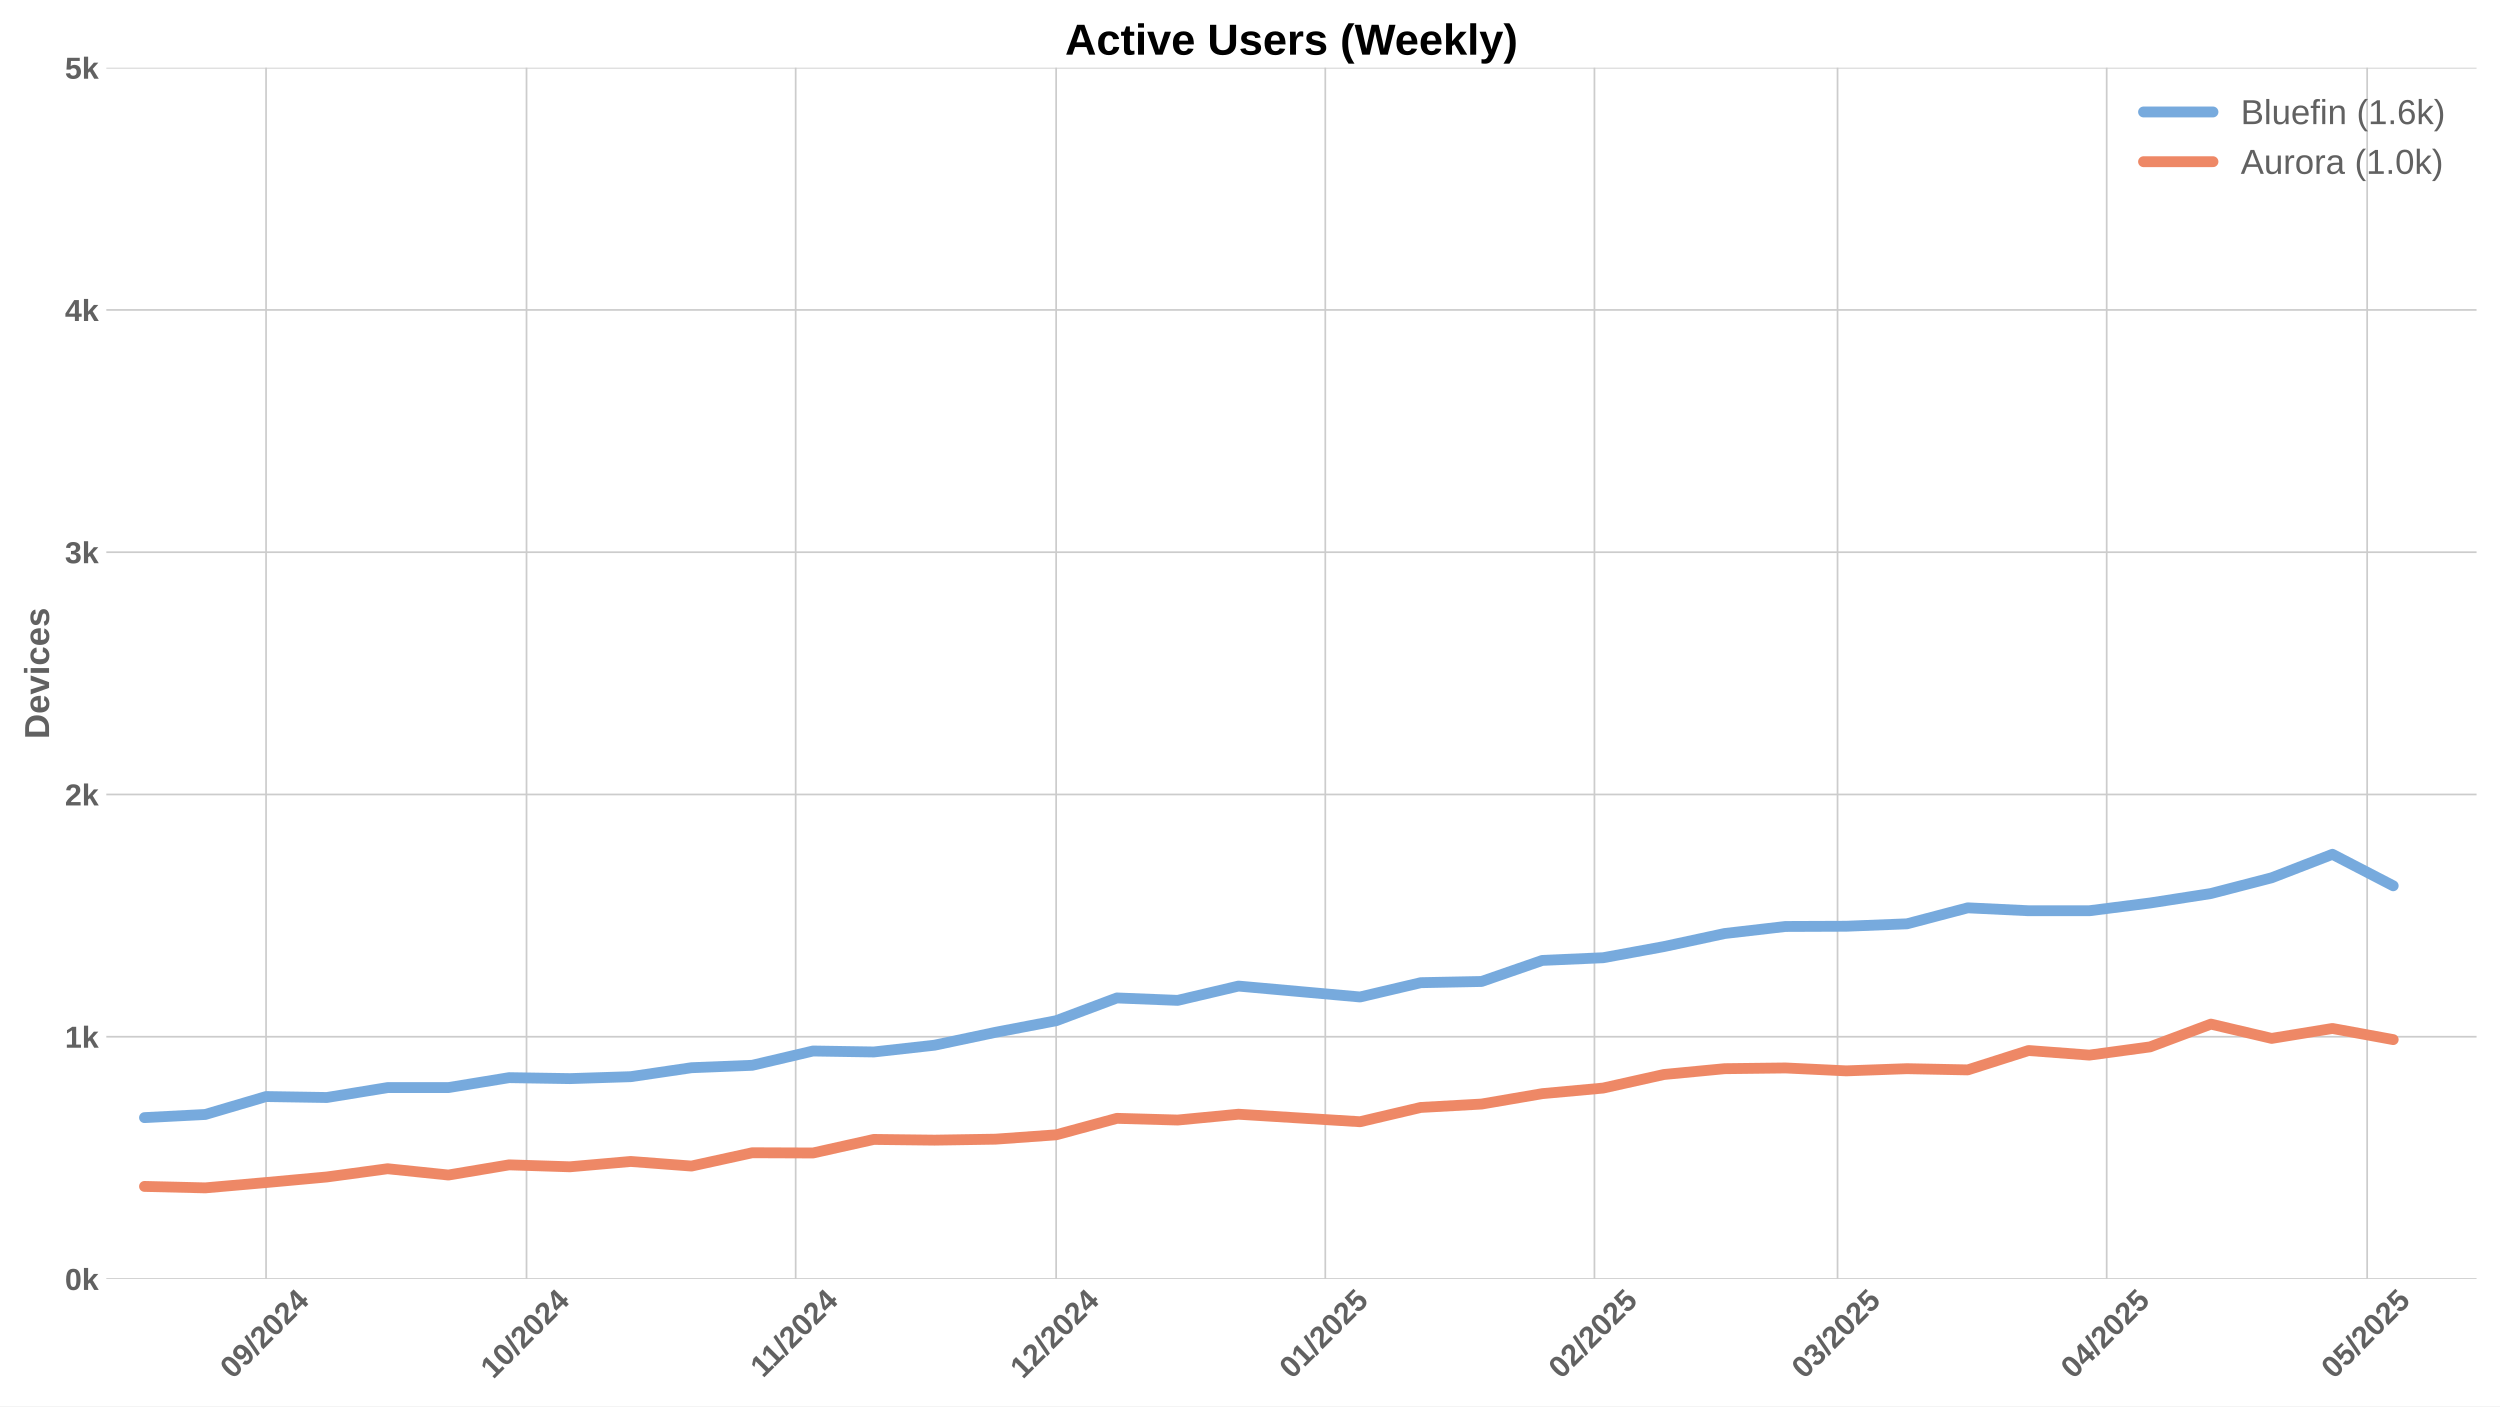
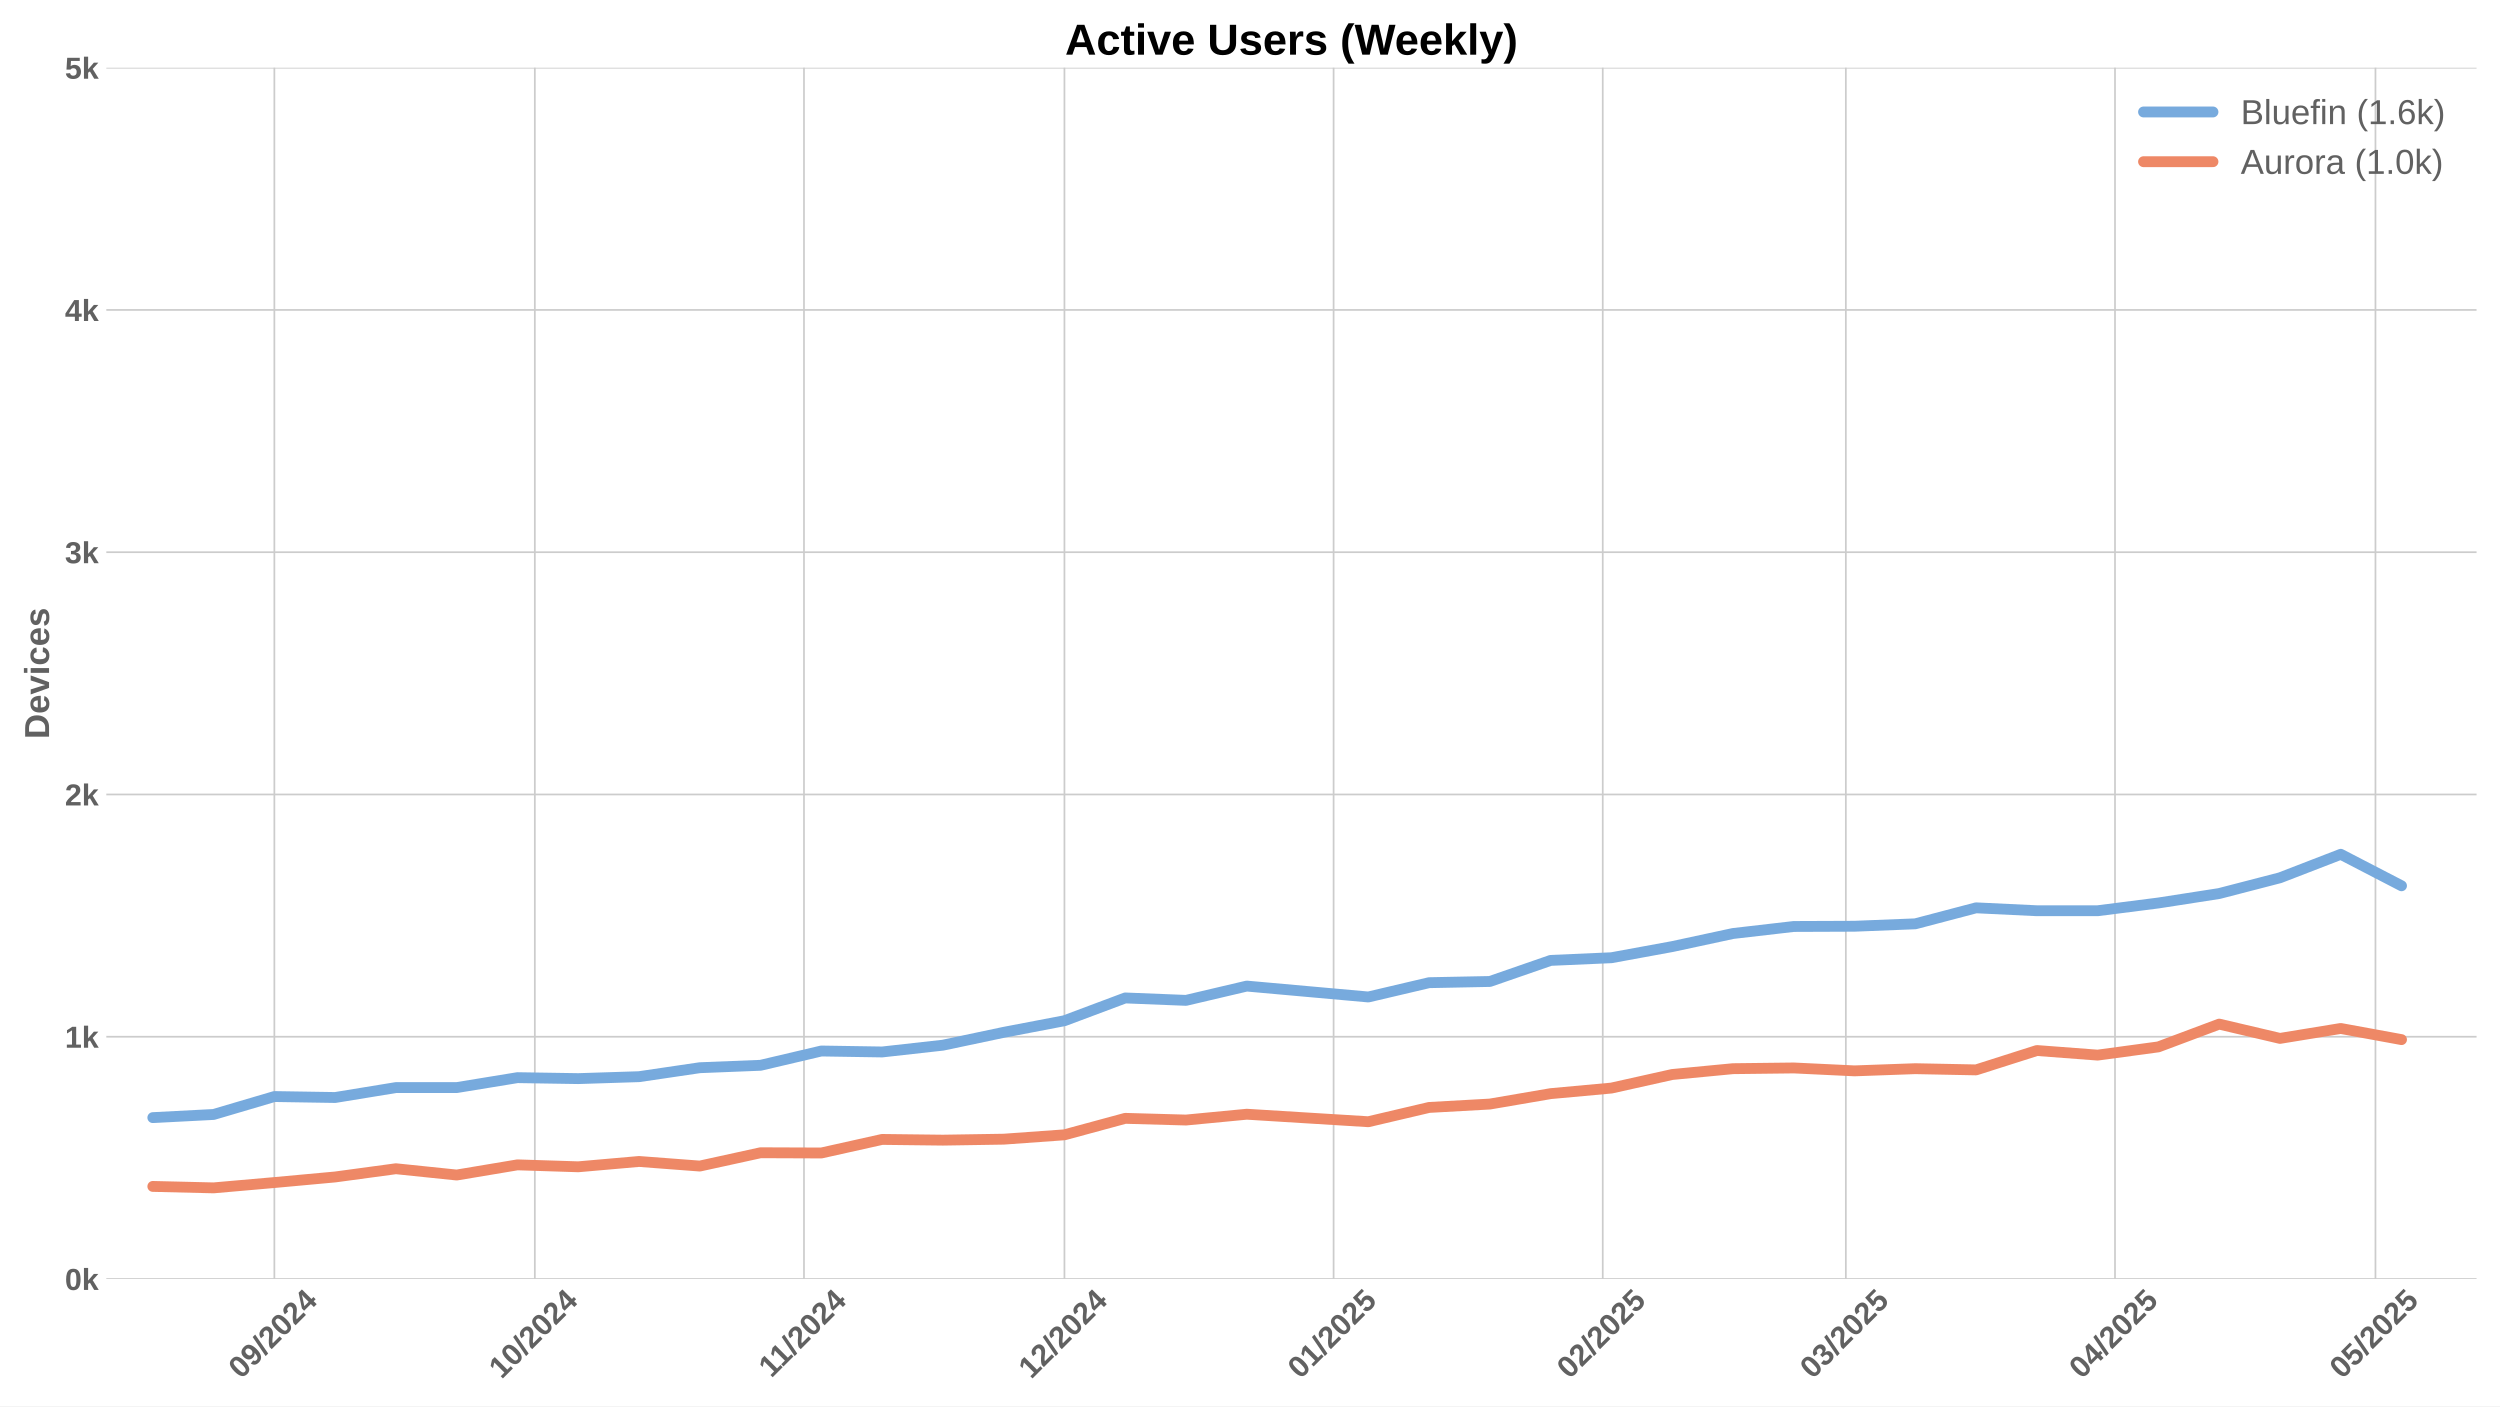
<svg xmlns="http://www.w3.org/2000/svg" xmlns:xlink="http://www.w3.org/1999/xlink" width="1152pt" height="648pt" viewBox="0 0 1152 648" version="1.1">
  <defs>
    <style type="text/css">*{stroke-linejoin: round; stroke-linecap: butt}</style>
  </defs>
  <g id="figure_1">
    <g id="patch_1">
      <path d="M 0 648  L 1152 648  L 1152 0  L 0 0  z " style="fill: #ffffff" />
    </g>
    <g id="axes_1">
      <g id="patch_2">
        <path d="M 48.99 589.343  L 1141.2 589.343  L 1141.2 31.2  L 48.99 31.2  z " style="fill: #ffffff" />
      </g>
      <g id="matplotlib.axis_1">
        <g id="xtick_1">
          <g id="line2d_1">
-             <path d="M 122.599 589.343  L 122.599 31.2  " clip-path="url(#pef2a3cb47c)" style="fill: none; stroke: #cccccc; stroke-width: 0.8; stroke-linecap: round" />
+             <path d="M 126.427 589.343  L 126.427 31.2  " clip-path="url(#p406740d268)" style="fill: none; stroke: #cccccc; stroke-width: 0.8; stroke-linecap: round" />
          </g>
          <g id="line2d_2" />
          <g id="text_1">
-             <g style="fill: #616161" transform="translate(107.2686 635.7977) rotate(-45) scale(0.14 -0.14)">
+             <g style="fill: #616161" transform="translate(111.0971 635.7977) rotate(-45) scale(0.14 -0.14)">
              <defs>
                <path id="LiberationSans-Bold-30" d="M 3297 2203  Q 3297 1088 2914 512  Q 2531 -63 1766 -63  Q 253 -63 253 2203  Q 253 2994 418 3494  Q 584 3994 915 4231  Q 1247 4469 1791 4469  Q 2572 4469 2934 3903  Q 3297 3338 3297 2203  z M 2416 2203  Q 2416 2813 2356 3150  Q 2297 3488 2165 3634  Q 2034 3781 1784 3781  Q 1519 3781 1383 3632  Q 1247 3484 1189 3148  Q 1131 2813 1131 2203  Q 1131 1600 1192 1261  Q 1253 922 1386 775  Q 1519 628 1772 628  Q 2022 628 2158 783  Q 2294 938 2355 1278  Q 2416 1619 2416 2203  z " transform="scale(0.015625)" />
                <path id="LiberationSans-Bold-39" d="M 3322 2272  Q 3322 1100 2894 518  Q 2466 -63 1678 -63  Q 1097 -63 767 185  Q 438 434 300 972  L 1125 1088  Q 1247 628 1688 628  Q 2056 628 2254 981  Q 2453 1334 2459 2028  Q 2341 1794 2070 1661  Q 1800 1528 1488 1528  Q 906 1528 564 1923  Q 222 2319 222 2994  Q 222 3688 623 4078  Q 1025 4469 1759 4469  Q 2550 4469 2936 3920  Q 3322 3372 3322 2272  z M 2394 2888  Q 2394 3297 2214 3539  Q 2034 3781 1738 3781  Q 1447 3781 1280 3570  Q 1113 3359 1113 2988  Q 1113 2622 1278 2401  Q 1444 2181 1741 2181  Q 2022 2181 2208 2373  Q 2394 2566 2394 2888  z " transform="scale(0.015625)" />
                <path id="LiberationSans-Bold-2f" d="M 63 -128  L 972 4638  L 1716 4638  L 822 -128  L 63 -128  z " transform="scale(0.015625)" />
                <path id="LiberationSans-Bold-32" d="M 222 0  L 222 609  Q 394 988 711 1347  Q 1028 1706 1509 2097  Q 1972 2472 2158 2715  Q 2344 2959 2344 3194  Q 2344 3769 1766 3769  Q 1484 3769 1336 3617  Q 1188 3466 1144 3163  L 259 3213  Q 334 3825 717 4147  Q 1100 4469 1759 4469  Q 2472 4469 2853 4144  Q 3234 3819 3234 3231  Q 3234 2922 3112 2672  Q 2991 2422 2800 2211  Q 2609 2000 2376 1815  Q 2144 1631 1925 1456  Q 1706 1281 1526 1103  Q 1347 925 1259 722  L 3303 722  L 3303 0  L 222 0  z " transform="scale(0.015625)" />
                <path id="LiberationSans-Bold-34" d="M 2938 897  L 2938 0  L 2100 0  L 2100 897  L 97 897  L 97 1556  L 1956 4403  L 2938 4403  L 2938 1550  L 3525 1550  L 3525 897  L 2938 897  z M 2100 2991  Q 2100 3159 2111 3356  Q 2122 3553 2128 3609  Q 2047 3434 1834 3103  L 813 1550  L 2100 1550  L 2100 2991  z " transform="scale(0.015625)" />
              </defs>
              <use xlink:href="#LiberationSans-Bold-30" />
              <use xlink:href="#LiberationSans-Bold-39" transform="translate(55.61523 0)" />
              <use xlink:href="#LiberationSans-Bold-2f" transform="translate(111.2305 0)" />
              <use xlink:href="#LiberationSans-Bold-32" transform="translate(139.0137 0)" />
              <use xlink:href="#LiberationSans-Bold-30" transform="translate(194.6289 0)" />
              <use xlink:href="#LiberationSans-Bold-32" transform="translate(250.2441 0)" />
              <use xlink:href="#LiberationSans-Bold-34" transform="translate(305.8594 0)" />
            </g>
          </g>
        </g>
        <g id="xtick_2">
          <g id="line2d_3">
-             <path d="M 242.622 589.343  L 242.622 31.2  " clip-path="url(#pef2a3cb47c)" style="fill: none; stroke: #cccccc; stroke-width: 0.8; stroke-linecap: round" />
+             <path d="M 246.45 589.343  L 246.45 31.2  " clip-path="url(#p406740d268)" style="fill: none; stroke: #cccccc; stroke-width: 0.8; stroke-linecap: round" />
          </g>
          <g id="line2d_4" />
          <g id="text_2">
-             <g style="fill: #616161" transform="translate(227.2917 635.7977) rotate(-45) scale(0.14 -0.14)">
+             <g style="fill: #616161" transform="translate(231.1201 635.7977) rotate(-45) scale(0.14 -0.14)">
              <defs>
                <path id="LiberationSans-Bold-31" d="M 403 0  L 403 653  L 1494 653  L 1494 3656  L 438 2997  L 438 3688  L 1541 4403  L 2372 4403  L 2372 653  L 3381 653  L 3381 0  L 403 0  z " transform="scale(0.015625)" />
              </defs>
              <use xlink:href="#LiberationSans-Bold-31" />
              <use xlink:href="#LiberationSans-Bold-30" transform="translate(55.61523 0)" />
              <use xlink:href="#LiberationSans-Bold-2f" transform="translate(111.2305 0)" />
              <use xlink:href="#LiberationSans-Bold-32" transform="translate(139.0137 0)" />
              <use xlink:href="#LiberationSans-Bold-30" transform="translate(194.6289 0)" />
              <use xlink:href="#LiberationSans-Bold-32" transform="translate(250.2441 0)" />
              <use xlink:href="#LiberationSans-Bold-34" transform="translate(305.8594 0)" />
            </g>
          </g>
        </g>
        <g id="xtick_3">
          <g id="line2d_5">
-             <path d="M 366.646 589.343  L 366.646 31.2  " clip-path="url(#pef2a3cb47c)" style="fill: none; stroke: #cccccc; stroke-width: 0.8; stroke-linecap: round" />
+             <path d="M 370.474 589.343  L 370.474 31.2  " clip-path="url(#p406740d268)" style="fill: none; stroke: #cccccc; stroke-width: 0.8; stroke-linecap: round" />
          </g>
          <g id="line2d_6" />
          <g id="text_3">
-             <g style="fill: #616161" transform="translate(351.5877 635.2532) rotate(-45) scale(0.14 -0.14)">
+             <g style="fill: #616161" transform="translate(355.4162 635.2532) rotate(-45) scale(0.14 -0.14)">
              <use xlink:href="#LiberationSans-Bold-31" />
              <use xlink:href="#LiberationSans-Bold-31" transform="translate(50.11523 0)" />
              <use xlink:href="#LiberationSans-Bold-2f" transform="translate(105.7305 0)" />
              <use xlink:href="#LiberationSans-Bold-32" transform="translate(133.5137 0)" />
              <use xlink:href="#LiberationSans-Bold-30" transform="translate(189.1289 0)" />
              <use xlink:href="#LiberationSans-Bold-32" transform="translate(244.7441 0)" />
              <use xlink:href="#LiberationSans-Bold-34" transform="translate(300.3594 0)" />
            </g>
          </g>
        </g>
        <g id="xtick_4">
          <g id="line2d_7">
-             <path d="M 486.669 589.343  L 486.669 31.2  " clip-path="url(#pef2a3cb47c)" style="fill: none; stroke: #cccccc; stroke-width: 0.8; stroke-linecap: round" />
+             <path d="M 490.497 589.343  L 490.497 31.2  " clip-path="url(#p406740d268)" style="fill: none; stroke: #cccccc; stroke-width: 0.8; stroke-linecap: round" />
          </g>
          <g id="line2d_8" />
          <g id="text_4">
-             <g style="fill: #616161" transform="translate(471.3386 635.7977) rotate(-45) scale(0.14 -0.14)">
+             <g style="fill: #616161" transform="translate(475.1671 635.7977) rotate(-45) scale(0.14 -0.14)">
              <use xlink:href="#LiberationSans-Bold-31" />
              <use xlink:href="#LiberationSans-Bold-32" transform="translate(55.61523 0)" />
              <use xlink:href="#LiberationSans-Bold-2f" transform="translate(111.2305 0)" />
              <use xlink:href="#LiberationSans-Bold-32" transform="translate(139.0137 0)" />
              <use xlink:href="#LiberationSans-Bold-30" transform="translate(194.6289 0)" />
              <use xlink:href="#LiberationSans-Bold-32" transform="translate(250.2441 0)" />
              <use xlink:href="#LiberationSans-Bold-34" transform="translate(305.8594 0)" />
            </g>
          </g>
        </g>
        <g id="xtick_5">
          <g id="line2d_9">
-             <path d="M 610.693 589.343  L 610.693 31.2  " clip-path="url(#pef2a3cb47c)" style="fill: none; stroke: #cccccc; stroke-width: 0.8; stroke-linecap: round" />
+             <path d="M 614.521 589.343  L 614.521 31.2  " clip-path="url(#p406740d268)" style="fill: none; stroke: #cccccc; stroke-width: 0.8; stroke-linecap: round" />
          </g>
          <g id="line2d_10" />
          <g id="text_5">
-             <g style="fill: #616161" transform="translate(595.3624 635.7977) rotate(-45) scale(0.14 -0.14)">
+             <g style="fill: #616161" transform="translate(599.1909 635.7977) rotate(-45) scale(0.14 -0.14)">
              <defs>
                <path id="LiberationSans-Bold-35" d="M 3381 1466  Q 3381 766 2945 351  Q 2509 -63 1750 -63  Q 1088 -63 689 235  Q 291 534 197 1100  L 1075 1172  Q 1144 891 1319 762  Q 1494 634 1759 634  Q 2088 634 2283 843  Q 2478 1053 2478 1447  Q 2478 1794 2293 2001  Q 2109 2209 1778 2209  Q 1413 2209 1181 1925  L 325 1925  L 478 4403  L 3125 4403  L 3125 3750  L 1275 3750  L 1203 2638  Q 1522 2919 2000 2919  Q 2628 2919 3004 2528  Q 3381 2138 3381 1466  z " transform="scale(0.015625)" />
              </defs>
              <use xlink:href="#LiberationSans-Bold-30" />
              <use xlink:href="#LiberationSans-Bold-31" transform="translate(55.61523 0)" />
              <use xlink:href="#LiberationSans-Bold-2f" transform="translate(111.2305 0)" />
              <use xlink:href="#LiberationSans-Bold-32" transform="translate(139.0137 0)" />
              <use xlink:href="#LiberationSans-Bold-30" transform="translate(194.6289 0)" />
              <use xlink:href="#LiberationSans-Bold-32" transform="translate(250.2441 0)" />
              <use xlink:href="#LiberationSans-Bold-35" transform="translate(305.8594 0)" />
            </g>
          </g>
        </g>
        <g id="xtick_6">
          <g id="line2d_11">
-             <path d="M 734.717 589.343  L 734.717 31.2  " clip-path="url(#pef2a3cb47c)" style="fill: none; stroke: #cccccc; stroke-width: 0.8; stroke-linecap: round" />
+             <path d="M 738.545 589.343  L 738.545 31.2  " clip-path="url(#p406740d268)" style="fill: none; stroke: #cccccc; stroke-width: 0.8; stroke-linecap: round" />
          </g>
          <g id="line2d_12" />
          <g id="text_6">
-             <g style="fill: #616161" transform="translate(719.3863 635.7977) rotate(-45) scale(0.14 -0.14)">
+             <g style="fill: #616161" transform="translate(723.2148 635.7977) rotate(-45) scale(0.14 -0.14)">
              <use xlink:href="#LiberationSans-Bold-30" />
              <use xlink:href="#LiberationSans-Bold-32" transform="translate(55.61523 0)" />
              <use xlink:href="#LiberationSans-Bold-2f" transform="translate(111.2305 0)" />
              <use xlink:href="#LiberationSans-Bold-32" transform="translate(139.0137 0)" />
              <use xlink:href="#LiberationSans-Bold-30" transform="translate(194.6289 0)" />
              <use xlink:href="#LiberationSans-Bold-32" transform="translate(250.2441 0)" />
              <use xlink:href="#LiberationSans-Bold-35" transform="translate(305.8594 0)" />
            </g>
          </g>
        </g>
        <g id="xtick_7">
          <g id="line2d_13">
-             <path d="M 846.738 589.343  L 846.738 31.2  " clip-path="url(#pef2a3cb47c)" style="fill: none; stroke: #cccccc; stroke-width: 0.8; stroke-linecap: round" />
+             <path d="M 850.567 589.343  L 850.567 31.2  " clip-path="url(#p406740d268)" style="fill: none; stroke: #cccccc; stroke-width: 0.8; stroke-linecap: round" />
          </g>
          <g id="line2d_14" />
          <g id="text_7">
-             <g style="fill: #616161" transform="translate(831.4078 635.7977) rotate(-45) scale(0.14 -0.14)">
+             <g style="fill: #616161" transform="translate(835.2363 635.7977) rotate(-45) scale(0.14 -0.14)">
              <defs>
                <path id="LiberationSans-Bold-33" d="M 3328 1222  Q 3328 603 2922 265  Q 2516 -72 1766 -72  Q 1056 -72 637 254  Q 219 581 147 1197  L 1041 1275  Q 1125 641 1763 641  Q 2078 641 2253 797  Q 2428 953 2428 1275  Q 2428 1569 2215 1725  Q 2003 1881 1584 1881  L 1278 1881  L 1278 2591  L 1566 2591  Q 1944 2591 2134 2745  Q 2325 2900 2325 3188  Q 2325 3459 2173 3614  Q 2022 3769 1731 3769  Q 1459 3769 1292 3619  Q 1125 3469 1100 3194  L 222 3256  Q 291 3825 694 4147  Q 1097 4469 1747 4469  Q 2438 4469 2827 4158  Q 3216 3847 3216 3297  Q 3216 2884 2973 2618  Q 2731 2353 2275 2266  L 2275 2253  Q 2781 2194 3054 1920  Q 3328 1647 3328 1222  z " transform="scale(0.015625)" />
              </defs>
              <use xlink:href="#LiberationSans-Bold-30" />
              <use xlink:href="#LiberationSans-Bold-33" transform="translate(55.61523 0)" />
              <use xlink:href="#LiberationSans-Bold-2f" transform="translate(111.2305 0)" />
              <use xlink:href="#LiberationSans-Bold-32" transform="translate(139.0137 0)" />
              <use xlink:href="#LiberationSans-Bold-30" transform="translate(194.6289 0)" />
              <use xlink:href="#LiberationSans-Bold-32" transform="translate(250.2441 0)" />
              <use xlink:href="#LiberationSans-Bold-35" transform="translate(305.8594 0)" />
            </g>
          </g>
        </g>
        <g id="xtick_8">
          <g id="line2d_15">
-             <path d="M 970.762 589.343  L 970.762 31.2  " clip-path="url(#pef2a3cb47c)" style="fill: none; stroke: #cccccc; stroke-width: 0.8; stroke-linecap: round" />
+             <path d="M 974.59 589.343  L 974.59 31.2  " clip-path="url(#p406740d268)" style="fill: none; stroke: #cccccc; stroke-width: 0.8; stroke-linecap: round" />
          </g>
          <g id="line2d_16" />
          <g id="text_8">
-             <g style="fill: #616161" transform="translate(955.4317 635.7977) rotate(-45) scale(0.14 -0.14)">
+             <g style="fill: #616161" transform="translate(959.2601 635.7977) rotate(-45) scale(0.14 -0.14)">
              <use xlink:href="#LiberationSans-Bold-30" />
              <use xlink:href="#LiberationSans-Bold-34" transform="translate(55.61523 0)" />
              <use xlink:href="#LiberationSans-Bold-2f" transform="translate(111.2305 0)" />
              <use xlink:href="#LiberationSans-Bold-32" transform="translate(139.0137 0)" />
              <use xlink:href="#LiberationSans-Bold-30" transform="translate(194.6289 0)" />
              <use xlink:href="#LiberationSans-Bold-32" transform="translate(250.2441 0)" />
              <use xlink:href="#LiberationSans-Bold-35" transform="translate(305.8594 0)" />
            </g>
          </g>
        </g>
        <g id="xtick_9">
          <g id="line2d_17">
-             <path d="M 1090.785 589.343  L 1090.785 31.2  " clip-path="url(#pef2a3cb47c)" style="fill: none; stroke: #cccccc; stroke-width: 0.8; stroke-linecap: round" />
+             <path d="M 1094.614 589.343  L 1094.614 31.2  " clip-path="url(#p406740d268)" style="fill: none; stroke: #cccccc; stroke-width: 0.8; stroke-linecap: round" />
          </g>
          <g id="line2d_18" />
          <g id="text_9">
-             <g style="fill: #616161" transform="translate(1075.455 635.7977) rotate(-45) scale(0.14 -0.14)">
+             <g style="fill: #616161" transform="translate(1079.283 635.7977) rotate(-45) scale(0.14 -0.14)">
              <use xlink:href="#LiberationSans-Bold-30" />
              <use xlink:href="#LiberationSans-Bold-35" transform="translate(55.61523 0)" />
              <use xlink:href="#LiberationSans-Bold-2f" transform="translate(111.2305 0)" />
              <use xlink:href="#LiberationSans-Bold-32" transform="translate(139.0137 0)" />
              <use xlink:href="#LiberationSans-Bold-30" transform="translate(194.6289 0)" />
              <use xlink:href="#LiberationSans-Bold-32" transform="translate(250.2441 0)" />
              <use xlink:href="#LiberationSans-Bold-35" transform="translate(305.8594 0)" />
            </g>
          </g>
        </g>
      </g>
      <g id="matplotlib.axis_2">
        <g id="ytick_1">
          <g id="line2d_19">
-             <path d="M 48.99 589.343  L 1141.2 589.343  " clip-path="url(#pef2a3cb47c)" style="fill: none; stroke: #cccccc; stroke-width: 0.8; stroke-linecap: round" />
+             <path d="M 48.99 589.343  L 1141.2 589.343  " clip-path="url(#p406740d268)" style="fill: none; stroke: #cccccc; stroke-width: 0.8; stroke-linecap: round" />
          </g>
          <g id="line2d_20" />
          <g id="text_10">
            <g style="fill: #616161" transform="translate(29.91937 594.416) scale(0.14 -0.14)">
              <defs>
                <path id="LiberationSans-Bold-6b" d="M 2606 0  L 1703 1531  L 1325 1269  L 1325 0  L 447 0  L 447 4638  L 1325 4638  L 1325 1981  L 2531 3381  L 3475 3381  L 2288 2063  L 3566 0  L 2606 0  z " transform="scale(0.015625)" />
              </defs>
              <use xlink:href="#LiberationSans-Bold-30" />
              <use xlink:href="#LiberationSans-Bold-6b" transform="translate(55.61523 0)" />
            </g>
          </g>
        </g>
        <g id="ytick_2">
          <g id="line2d_21">
-             <path d="M 48.99 477.715  L 1141.2 477.715  " clip-path="url(#pef2a3cb47c)" style="fill: none; stroke: #cccccc; stroke-width: 0.8; stroke-linecap: round" />
+             <path d="M 48.99 477.715  L 1141.2 477.715  " clip-path="url(#p406740d268)" style="fill: none; stroke: #cccccc; stroke-width: 0.8; stroke-linecap: round" />
          </g>
          <g id="line2d_22" />
          <g id="text_11">
            <g style="fill: #616161" transform="translate(29.91937 482.7874) scale(0.14 -0.14)">
              <use xlink:href="#LiberationSans-Bold-31" />
              <use xlink:href="#LiberationSans-Bold-6b" transform="translate(55.61523 0)" />
            </g>
          </g>
        </g>
        <g id="ytick_3">
          <g id="line2d_23">
-             <path d="M 48.99 366.086  L 1141.2 366.086  " clip-path="url(#pef2a3cb47c)" style="fill: none; stroke: #cccccc; stroke-width: 0.8; stroke-linecap: round" />
+             <path d="M 48.99 366.086  L 1141.2 366.086  " clip-path="url(#p406740d268)" style="fill: none; stroke: #cccccc; stroke-width: 0.8; stroke-linecap: round" />
          </g>
          <g id="line2d_24" />
          <g id="text_12">
            <g style="fill: #616161" transform="translate(29.91937 371.1587) scale(0.14 -0.14)">
              <use xlink:href="#LiberationSans-Bold-32" />
              <use xlink:href="#LiberationSans-Bold-6b" transform="translate(55.61523 0)" />
            </g>
          </g>
        </g>
        <g id="ytick_4">
          <g id="line2d_25">
-             <path d="M 48.99 254.457  L 1141.2 254.457  " clip-path="url(#pef2a3cb47c)" style="fill: none; stroke: #cccccc; stroke-width: 0.8; stroke-linecap: round" />
+             <path d="M 48.99 254.457  L 1141.2 254.457  " clip-path="url(#p406740d268)" style="fill: none; stroke: #cccccc; stroke-width: 0.8; stroke-linecap: round" />
          </g>
          <g id="line2d_26" />
          <g id="text_13">
            <g style="fill: #616161" transform="translate(29.91937 259.5301) scale(0.14 -0.14)">
              <use xlink:href="#LiberationSans-Bold-33" />
              <use xlink:href="#LiberationSans-Bold-6b" transform="translate(55.61523 0)" />
            </g>
          </g>
        </g>
        <g id="ytick_5">
          <g id="line2d_27">
-             <path d="M 48.99 142.829  L 1141.2 142.829  " clip-path="url(#pef2a3cb47c)" style="fill: none; stroke: #cccccc; stroke-width: 0.8; stroke-linecap: round" />
+             <path d="M 48.99 142.829  L 1141.2 142.829  " clip-path="url(#p406740d268)" style="fill: none; stroke: #cccccc; stroke-width: 0.8; stroke-linecap: round" />
          </g>
          <g id="line2d_28" />
          <g id="text_14">
            <g style="fill: #616161" transform="translate(29.91937 147.9015) scale(0.14 -0.14)">
              <use xlink:href="#LiberationSans-Bold-34" />
              <use xlink:href="#LiberationSans-Bold-6b" transform="translate(55.61523 0)" />
            </g>
          </g>
        </g>
        <g id="ytick_6">
          <g id="line2d_29">
-             <path d="M 48.99 31.2  L 1141.2 31.2  " clip-path="url(#pef2a3cb47c)" style="fill: none; stroke: #cccccc; stroke-width: 0.8; stroke-linecap: round" />
+             <path d="M 48.99 31.2  L 1141.2 31.2  " clip-path="url(#p406740d268)" style="fill: none; stroke: #cccccc; stroke-width: 0.8; stroke-linecap: round" />
          </g>
          <g id="line2d_30" />
          <g id="text_15">
            <g style="fill: #616161" transform="translate(29.91937 36.27281) scale(0.14 -0.14)">
              <use xlink:href="#LiberationSans-Bold-35" />
              <use xlink:href="#LiberationSans-Bold-6b" transform="translate(55.61523 0)" />
            </g>
          </g>
        </g>
        <g id="text_16">
          <g style="fill: #616161" transform="translate(22.59937 340.5153) rotate(-90) scale(0.16 -0.16)">
            <defs>
              <path id="LiberationSans-Bold-44" d="M 4353 2234  Q 4353 1553 4086 1045  Q 3819 538 3330 269  Q 2841 0 2209 0  L 428 0  L 428 4403  L 2022 4403  Q 3134 4403 3743 3842  Q 4353 3281 4353 2234  z M 3425 2234  Q 3425 2944 3056 3317  Q 2688 3691 2003 3691  L 1350 3691  L 1350 713  L 2131 713  Q 2725 713 3075 1122  Q 3425 1531 3425 2234  z " transform="scale(0.015625)" />
              <path id="LiberationSans-Bold-65" d="M 1831 -63  Q 1069 -63 659 389  Q 250 841 250 1706  Q 250 2544 665 2994  Q 1081 3444 1844 3444  Q 2572 3444 2956 2961  Q 3341 2478 3341 1547  L 3341 1522  L 1172 1522  Q 1172 1028 1355 776  Q 1538 525 1875 525  Q 2341 525 2463 928  L 3291 856  Q 2931 -63 1831 -63  z M 1831 2891  Q 1522 2891 1355 2675  Q 1188 2459 1178 2072  L 2491 2072  Q 2466 2481 2294 2686  Q 2122 2891 1831 2891  z " transform="scale(0.015625)" />
              <path id="LiberationSans-Bold-76" d="M 2284 0  L 1234 0  L 25 3381  L 953 3381  L 1544 1491  Q 1591 1334 1766 709  Q 1797 838 1894 1159  Q 1991 1481 2613 3381  L 3531 3381  L 2284 0  z " transform="scale(0.015625)" />
              <path id="LiberationSans-Bold-69" d="M 447 3991  L 447 4638  L 1325 4638  L 1325 3991  L 447 3991  z M 447 0  L 447 3381  L 1325 3381  L 1325 0  L 447 0  z " transform="scale(0.015625)" />
              <path id="LiberationSans-Bold-63" d="M 1856 -63  Q 1088 -63 669 395  Q 250 853 250 1672  Q 250 2509 672 2976  Q 1094 3444 1869 3444  Q 2466 3444 2856 3144  Q 3247 2844 3347 2316  L 2463 2272  Q 2425 2531 2275 2686  Q 2125 2841 1850 2841  Q 1172 2841 1172 1706  Q 1172 538 1863 538  Q 2113 538 2281 695  Q 2450 853 2491 1166  L 3372 1125  Q 3325 778 3123 506  Q 2922 234 2594 85  Q 2266 -63 1856 -63  z " transform="scale(0.015625)" />
              <path id="LiberationSans-Bold-73" d="M 3297 988  Q 3297 497 2895 217  Q 2494 -63 1784 -63  Q 1088 -63 717 157  Q 347 378 225 844  L 997 959  Q 1063 719 1223 619  Q 1384 519 1784 519  Q 2153 519 2322 612  Q 2491 706 2491 906  Q 2491 1069 2355 1164  Q 2219 1259 1894 1325  Q 1150 1472 890 1598  Q 631 1725 495 1926  Q 359 2128 359 2422  Q 359 2906 732 3176  Q 1106 3447 1791 3447  Q 2394 3447 2761 3212  Q 3128 2978 3219 2534  L 2441 2453  Q 2403 2659 2256 2761  Q 2109 2863 1791 2863  Q 1478 2863 1322 2783  Q 1166 2703 1166 2516  Q 1166 2369 1286 2283  Q 1406 2197 1691 2141  Q 2088 2059 2395 1973  Q 2703 1888 2889 1769  Q 3075 1650 3186 1464  Q 3297 1278 3297 988  z " transform="scale(0.015625)" />
            </defs>
            <use xlink:href="#LiberationSans-Bold-44" />
            <use xlink:href="#LiberationSans-Bold-65" transform="translate(72.2168 0)" />
            <use xlink:href="#LiberationSans-Bold-76" transform="translate(127.832 0)" />
            <use xlink:href="#LiberationSans-Bold-69" transform="translate(183.4473 0)" />
            <use xlink:href="#LiberationSans-Bold-63" transform="translate(211.2305 0)" />
            <use xlink:href="#LiberationSans-Bold-65" transform="translate(266.8457 0)" />
            <use xlink:href="#LiberationSans-Bold-73" transform="translate(322.4609 0)" />
          </g>
        </g>
      </g>
      <g id="line2d_31">
-         <path d="M 66.588 514.999  L 94.593 513.547  L 122.599 505.287  L 150.604 505.733  L 178.61 501.157  L 206.615 501.157  L 234.62 496.58  L 262.626 497.026  L 290.631 496.133  L 318.637 492.003  L 346.642 490.887  L 374.647 484.301  L 402.653 484.747  L 430.658 481.622  L 458.663 475.705  L 486.669 470.347  L 514.674 459.854  L 542.68 460.97  L 570.685 454.384  L 626.696 459.407  L 654.701 452.821  L 682.707 452.263  L 710.712 442.552  L 738.717 441.324  L 766.723 436.189  L 794.728 430.161  L 822.733 426.924  L 850.739 426.812  L 878.744 425.696  L 906.75 418.328  L 934.755 419.668  L 962.76 419.668  L 990.766 416.096  L 1018.771 411.742  L 1046.777 404.486  L 1074.782 393.658  L 1102.787 408.17  " clip-path="url(#pef2a3cb47c)" style="fill: none; stroke: #77aadd; stroke-width: 5; stroke-linecap: round" />
+         <path d="M 70.417 514.999  L 98.422 513.547  L 126.427 505.287  L 154.433 505.733  L 182.438 501.157  L 210.444 501.157  L 238.449 496.58  L 266.454 497.026  L 294.46 496.133  L 322.465 492.003  L 350.47 490.887  L 378.476 484.301  L 406.481 484.747  L 434.487 481.622  L 462.492 475.705  L 490.497 470.347  L 518.503 459.854  L 546.508 460.97  L 574.514 454.384  L 630.524 459.407  L 658.53 452.821  L 686.535 452.263  L 714.54 442.552  L 742.546 441.324  L 770.551 436.189  L 798.557 430.161  L 826.562 426.924  L 854.567 426.812  L 882.573 425.696  L 910.578 418.328  L 938.584 419.668  L 966.589 419.668  L 994.594 416.096  L 1022.6 411.742  L 1050.605 404.486  L 1078.61 393.658  L 1106.616 408.17  " clip-path="url(#p406740d268)" style="fill: none; stroke: #77aadd; stroke-width: 5; stroke-linecap: round" />
      </g>
      <g id="line2d_32">
-         <path d="M 66.588 546.701  L 94.593 547.371  L 122.599 544.915  L 150.604 542.348  L 178.61 538.552  L 206.615 541.455  L 234.62 536.766  L 262.626 537.659  L 290.631 535.203  L 318.637 537.324  L 346.642 531.185  L 374.647 531.296  L 402.653 525.045  L 430.658 525.38  L 458.663 524.933  L 486.669 522.924  L 514.674 515.333  L 542.68 516.115  L 570.685 513.436  L 626.696 516.896  L 654.701 510.31  L 682.707 508.747  L 710.712 503.947  L 738.717 501.38  L 766.723 495.129  L 794.728 492.45  L 822.733 492.115  L 850.739 493.454  L 878.744 492.45  L 906.75 493.008  L 934.755 484.077  L 962.76 486.198  L 990.766 482.403  L 1018.771 471.91  L 1046.777 478.496  L 1074.782 473.919  L 1102.787 479.054  " clip-path="url(#pef2a3cb47c)" style="fill: none; stroke: #ee8866; stroke-width: 5; stroke-linecap: round" />
+         <path d="M 70.417 546.701  L 98.422 547.371  L 126.427 544.915  L 154.433 542.348  L 182.438 538.552  L 210.444 541.455  L 238.449 536.766  L 266.454 537.659  L 294.46 535.203  L 322.465 537.324  L 350.47 531.185  L 378.476 531.296  L 406.481 525.045  L 434.487 525.38  L 462.492 524.933  L 490.497 522.924  L 518.503 515.333  L 546.508 516.115  L 574.514 513.436  L 630.524 516.896  L 658.53 510.31  L 686.535 508.747  L 714.54 503.947  L 742.546 501.38  L 770.551 495.129  L 798.557 492.45  L 826.562 492.115  L 854.567 493.454  L 882.573 492.45  L 910.578 493.008  L 938.584 484.077  L 966.589 486.198  L 994.594 482.403  L 1022.6 471.91  L 1050.605 478.496  L 1078.61 473.919  L 1106.616 479.054  " clip-path="url(#p406740d268)" style="fill: none; stroke: #ee8866; stroke-width: 5; stroke-linecap: round" />
      </g>
      <g id="patch_3">
        <path d="M 48.99 589.343  L 48.99 31.2  " style="fill: none" />
      </g>
      <g id="patch_4">
        <path d="M 1141.2 589.343  L 1141.2 31.2  " style="fill: none" />
      </g>
      <g id="patch_5">
        <path d="M 48.99 589.343  L 1141.2 589.343  " style="fill: none" />
      </g>
      <g id="patch_6">
        <path d="M 48.99 31.2  L 1141.2 31.2  " style="fill: none" />
      </g>
      <g id="text_17">
        <g transform="translate(490.7841 25.2) scale(0.2 -0.2)">
          <defs>
            <path id="LiberationSans-Bold-41" d="M 3541 0  L 3150 1125  L 1472 1125  L 1081 0  L 159 0  L 1766 4403  L 2853 4403  L 4453 0  L 3541 0  z M 2309 3725  L 2291 3656  Q 2259 3544 2215 3400  Q 2172 3256 1678 1819  L 2944 1819  L 2509 3084  L 2375 3509  L 2309 3725  z " transform="scale(0.015625)" />
            <path id="LiberationSans-Bold-74" d="M 1313 -56  Q 925 -56 715 155  Q 506 366 506 794  L 506 2788  L 78 2788  L 78 3381  L 550 3381  L 825 4175  L 1375 4175  L 1375 3381  L 2016 3381  L 2016 2788  L 1375 2788  L 1375 1031  Q 1375 784 1469 667  Q 1563 550 1759 550  Q 1863 550 2053 594  L 2053 50  Q 1728 -56 1313 -56  z " transform="scale(0.015625)" />
            <path id="LiberationSans-Bold-20" transform="scale(0.015625)" />
            <path id="LiberationSans-Bold-55" d="M 2259 -63  Q 1350 -63 867 381  Q 384 825 384 1650  L 384 4403  L 1306 4403  L 1306 1722  Q 1306 1200 1554 929  Q 1803 659 2284 659  Q 2778 659 3043 942  Q 3309 1225 3309 1753  L 3309 4403  L 4231 4403  L 4231 1697  Q 4231 859 3714 398  Q 3197 -63 2259 -63  z " transform="scale(0.015625)" />
            <path id="LiberationSans-Bold-72" d="M 447 0  L 447 2588  Q 447 2866 439 3052  Q 431 3238 422 3381  L 1259 3381  Q 1269 3325 1284 3039  Q 1300 2753 1300 2659  L 1313 2659  Q 1441 3016 1541 3161  Q 1641 3306 1778 3376  Q 1916 3447 2122 3447  Q 2291 3447 2394 3400  L 2394 2666  Q 2181 2713 2019 2713  Q 1691 2713 1508 2447  Q 1325 2181 1325 1659  L 1325 0  L 447 0  z " transform="scale(0.015625)" />
            <path id="LiberationSans-Bold-28" d="M 1247 -1328  Q 756 -622 537 81  Q 319 784 319 1659  Q 319 2531 537 3232  Q 756 3934 1247 4638  L 2125 4638  Q 1631 3925 1407 3219  Q 1184 2513 1184 1656  Q 1184 803 1406 101  Q 1628 -600 2125 -1328  L 1247 -1328  z " transform="scale(0.015625)" />
            <path id="LiberationSans-Bold-57" d="M 4897 0  L 3803 0  L 3206 2547  Q 3097 2997 3022 3488  Q 2947 3078 2900 2864  Q 2853 2650 2234 0  L 1141 0  L 6 4403  L 941 4403  L 1578 1559  L 1722 872  Q 1809 1306 1892 1701  Q 1975 2097 2516 4403  L 3547 4403  L 4103 2059  Q 4169 1797 4325 872  L 4403 1234  L 4569 1953  L 5100 4403  L 6034 4403  L 4897 0  z " transform="scale(0.015625)" />
            <path id="LiberationSans-Bold-6c" d="M 447 0  L 447 4638  L 1325 4638  L 1325 0  L 447 0  z " transform="scale(0.015625)" />
            <path id="LiberationSans-Bold-79" d="M 884 -1328  Q 569 -1328 331 -1288  L 331 -663  Q 497 -688 634 -688  Q 822 -688 945 -628  Q 1069 -569 1167 -431  Q 1266 -294 1388 34  L 50 3381  L 978 3381  L 1509 1797  Q 1634 1456 1825 753  L 1903 1050  L 2106 1784  L 2606 3381  L 3525 3381  L 2188 -178  Q 1919 -828 1630 -1078  Q 1341 -1328 884 -1328  z " transform="scale(0.015625)" />
            <path id="LiberationSans-Bold-29" d="M 6 -1328  Q 506 -597 726 101  Q 947 800 947 1656  Q 947 2516 722 3223  Q 497 3931 6 4638  L 884 4638  Q 1378 3928 1595 3225  Q 1813 2522 1813 1659  Q 1813 791 1595 87  Q 1378 -616 884 -1328  L 6 -1328  z " transform="scale(0.015625)" />
          </defs>
          <use xlink:href="#LiberationSans-Bold-41" />
          <use xlink:href="#LiberationSans-Bold-63" transform="translate(72.2168 0)" />
          <use xlink:href="#LiberationSans-Bold-74" transform="translate(127.832 0)" />
          <use xlink:href="#LiberationSans-Bold-69" transform="translate(161.1328 0)" />
          <use xlink:href="#LiberationSans-Bold-76" transform="translate(188.916 0)" />
          <use xlink:href="#LiberationSans-Bold-65" transform="translate(244.5312 0)" />
          <use xlink:href="#LiberationSans-Bold-20" transform="translate(300.1465 0)" />
          <use xlink:href="#LiberationSans-Bold-55" transform="translate(327.9297 0)" />
          <use xlink:href="#LiberationSans-Bold-73" transform="translate(400.1465 0)" />
          <use xlink:href="#LiberationSans-Bold-65" transform="translate(455.7617 0)" />
          <use xlink:href="#LiberationSans-Bold-72" transform="translate(511.377 0)" />
          <use xlink:href="#LiberationSans-Bold-73" transform="translate(550.293 0)" />
          <use xlink:href="#LiberationSans-Bold-20" transform="translate(605.9082 0)" />
          <use xlink:href="#LiberationSans-Bold-28" transform="translate(633.6914 0)" />
          <use xlink:href="#LiberationSans-Bold-57" transform="translate(666.9922 0)" />
          <use xlink:href="#LiberationSans-Bold-65" transform="translate(759.627 0)" />
          <use xlink:href="#LiberationSans-Bold-65" transform="translate(815.2422 0)" />
          <use xlink:href="#LiberationSans-Bold-6b" transform="translate(870.8574 0)" />
          <use xlink:href="#LiberationSans-Bold-6c" transform="translate(926.4727 0)" />
          <use xlink:href="#LiberationSans-Bold-79" transform="translate(954.2559 0)" />
          <use xlink:href="#LiberationSans-Bold-29" transform="translate(1009.871 0)" />
        </g>
      </g>
      <g id="legend_1">
        <g id="line2d_33">
          <path d="M 987.74 51.595  L 1003.74 51.595  L 1019.74 51.595  " style="fill: none; stroke: #77aadd; stroke-width: 5; stroke-linecap: round" />
        </g>
        <g id="text_18">
          <g style="fill: #616161" transform="translate(1032.54 57.195) scale(0.16 -0.16)">
            <defs>
              <path id="LiberationSans-42" d="M 3931 1241  Q 3931 653 3503 326  Q 3075 0 2313 0  L 525 0  L 525 4403  L 2125 4403  Q 3675 4403 3675 3334  Q 3675 2944 3456 2678  Q 3238 2413 2838 2322  Q 3363 2259 3647 1970  Q 3931 1681 3931 1241  z M 3075 3263  Q 3075 3619 2831 3772  Q 2588 3925 2125 3925  L 1122 3925  L 1122 2531  L 2125 2531  Q 2603 2531 2839 2711  Q 3075 2891 3075 3263  z M 3328 1288  Q 3328 2066 2234 2066  L 1122 2066  L 1122 478  L 2281 478  Q 2828 478 3078 681  Q 3328 884 3328 1288  z " transform="scale(0.015625)" />
              <path id="LiberationSans-6c" d="M 431 0  L 431 4638  L 994 4638  L 994 0  L 431 0  z " transform="scale(0.015625)" />
              <path id="LiberationSans-75" d="M 981 3381  L 981 1238  Q 981 903 1047 718  Q 1113 534 1256 453  Q 1400 372 1678 372  Q 2084 372 2318 650  Q 2553 928 2553 1422  L 2553 3381  L 3116 3381  L 3116 722  Q 3116 131 3134 0  L 2603 0  Q 2600 16 2597 84  Q 2594 153 2589 242  Q 2584 331 2578 578  L 2569 578  Q 2375 228 2120 82  Q 1866 -63 1488 -63  Q 931 -63 673 214  Q 416 491 416 1128  L 416 3381  L 981 3381  z " transform="scale(0.015625)" />
              <path id="LiberationSans-65" d="M 863 1572  Q 863 991 1103 675  Q 1344 359 1806 359  Q 2172 359 2392 506  Q 2613 653 2691 878  L 3184 738  Q 2881 -63 1806 -63  Q 1056 -63 664 384  Q 272 831 272 1713  Q 272 2550 664 2997  Q 1056 3444 1784 3444  Q 3275 3444 3275 1647  L 3275 1572  L 863 1572  z M 2694 2003  Q 2647 2538 2422 2783  Q 2197 3028 1775 3028  Q 1366 3028 1127 2754  Q 888 2481 869 2003  L 2694 2003  z " transform="scale(0.015625)" />
              <path id="LiberationSans-66" d="M 1128 2972  L 1128 0  L 566 0  L 566 2972  L 91 2972  L 91 3381  L 566 3381  L 566 3763  Q 566 4225 769 4428  Q 972 4631 1391 4631  Q 1625 4631 1788 4594  L 1788 4166  Q 1647 4191 1538 4191  Q 1322 4191 1225 4081  Q 1128 3972 1128 3684  L 1128 3381  L 1788 3381  L 1788 2972  L 1128 2972  z " transform="scale(0.015625)" />
              <path id="LiberationSans-69" d="M 428 4100  L 428 4638  L 991 4638  L 991 4100  L 428 4100  z M 428 0  L 428 3381  L 991 3381  L 991 0  L 428 0  z " transform="scale(0.015625)" />
              <path id="LiberationSans-6e" d="M 2578 0  L 2578 2144  Q 2578 2478 2512 2662  Q 2447 2847 2303 2928  Q 2159 3009 1881 3009  Q 1475 3009 1240 2731  Q 1006 2453 1006 1959  L 1006 0  L 444 0  L 444 2659  Q 444 3250 425 3381  L 956 3381  Q 959 3366 962 3297  Q 966 3228 970 3139  Q 975 3050 981 2803  L 991 2803  Q 1184 3153 1439 3298  Q 1694 3444 2072 3444  Q 2628 3444 2886 3167  Q 3144 2891 3144 2253  L 3144 0  L 2578 0  z " transform="scale(0.015625)" />
              <path id="LiberationSans-20" transform="scale(0.015625)" />
              <path id="LiberationSans-28" d="M 397 1663  Q 397 2566 680 3284  Q 963 4003 1550 4638  L 2094 4638  Q 1509 3988 1236 3256  Q 963 2525 963 1656  Q 963 791 1233 62  Q 1503 -666 2094 -1325  L 1550 -1325  Q 959 -688 678 32  Q 397 753 397 1650  L 397 1663  z " transform="scale(0.015625)" />
              <path id="LiberationSans-31" d="M 488 0  L 488 478  L 1609 478  L 1609 3866  L 616 3156  L 616 3688  L 1656 4403  L 2175 4403  L 2175 478  L 3247 478  L 3247 0  L 488 0  z " transform="scale(0.015625)" />
              <path id="LiberationSans-2e" d="M 584 0  L 584 684  L 1194 684  L 1194 0  L 584 0  z " transform="scale(0.015625)" />
              <path id="LiberationSans-36" d="M 3278 1441  Q 3278 744 2900 340  Q 2522 -63 1856 -63  Q 1113 -63 719 490  Q 325 1044 325 2100  Q 325 3244 734 3856  Q 1144 4469 1900 4469  Q 2897 4469 3156 3572  L 2619 3475  Q 2453 4013 1894 4013  Q 1413 4013 1148 3564  Q 884 3116 884 2266  Q 1038 2550 1316 2698  Q 1594 2847 1953 2847  Q 2563 2847 2920 2465  Q 3278 2084 3278 1441  z M 2706 1416  Q 2706 1894 2472 2153  Q 2238 2413 1819 2413  Q 1425 2413 1183 2183  Q 941 1953 941 1550  Q 941 1041 1192 716  Q 1444 391 1838 391  Q 2244 391 2475 664  Q 2706 938 2706 1416  z " transform="scale(0.015625)" />
              <path id="LiberationSans-6b" d="M 2550 0  L 1406 1544  L 994 1203  L 994 0  L 431 0  L 431 4638  L 994 4638  L 994 1741  L 2478 3381  L 3138 3381  L 1766 1928  L 3209 0  L 2550 0  z " transform="scale(0.015625)" />
              <path id="LiberationSans-29" d="M 1734 1650  Q 1734 747 1451 28  Q 1169 -691 581 -1325  L 38 -1325  Q 625 -669 897 57  Q 1169 784 1169 1656  Q 1169 2528 895 3256  Q 622 3984 38 4638  L 581 4638  Q 1172 4000 1453 3279  Q 1734 2559 1734 1663  L 1734 1650  z " transform="scale(0.015625)" />
            </defs>
            <use xlink:href="#LiberationSans-42" />
            <use xlink:href="#LiberationSans-6c" transform="translate(66.69922 0)" />
            <use xlink:href="#LiberationSans-75" transform="translate(88.91602 0)" />
            <use xlink:href="#LiberationSans-65" transform="translate(144.5312 0)" />
            <use xlink:href="#LiberationSans-66" transform="translate(200.1465 0)" />
            <use xlink:href="#LiberationSans-69" transform="translate(227.9297 0)" />
            <use xlink:href="#LiberationSans-6e" transform="translate(250.1465 0)" />
            <use xlink:href="#LiberationSans-20" transform="translate(305.7617 0)" />
            <use xlink:href="#LiberationSans-28" transform="translate(333.5449 0)" />
            <use xlink:href="#LiberationSans-31" transform="translate(366.8457 0)" />
            <use xlink:href="#LiberationSans-2e" transform="translate(422.4609 0)" />
            <use xlink:href="#LiberationSans-36" transform="translate(450.2441 0)" />
            <use xlink:href="#LiberationSans-6b" transform="translate(505.8594 0)" />
            <use xlink:href="#LiberationSans-29" transform="translate(555.8594 0)" />
          </g>
        </g>
        <g id="line2d_34">
          <path d="M 987.74 74.51  L 1003.74 74.51  L 1019.74 74.51  " style="fill: none; stroke: #ee8866; stroke-width: 5; stroke-linecap: round" />
        </g>
        <g id="text_19">
          <g style="fill: #616161" transform="translate(1032.54 80.11) scale(0.16 -0.16)">
            <defs>
              <path id="LiberationSans-41" d="M 3647 0  L 3144 1288  L 1138 1288  L 631 0  L 13 0  L 1809 4403  L 2488 4403  L 4256 0  L 3647 0  z M 2141 3953  L 2113 3866  Q 2034 3606 1881 3200  L 1319 1753  L 2966 1753  L 2400 3206  Q 2313 3422 2225 3694  L 2141 3953  z " transform="scale(0.015625)" />
              <path id="LiberationSans-72" d="M 444 0  L 444 2594  Q 444 2950 425 3381  L 956 3381  Q 981 2806 981 2691  L 994 2691  Q 1128 3125 1303 3284  Q 1478 3444 1797 3444  Q 1909 3444 2025 3413  L 2025 2897  Q 1913 2928 1725 2928  Q 1375 2928 1190 2626  Q 1006 2325 1006 1763  L 1006 0  L 444 0  z " transform="scale(0.015625)" />
              <path id="LiberationSans-6f" d="M 3291 1694  Q 3291 806 2900 371  Q 2509 -63 1766 -63  Q 1025 -63 647 389  Q 269 841 269 1694  Q 269 3444 1784 3444  Q 2559 3444 2925 3017  Q 3291 2591 3291 1694  z M 2700 1694  Q 2700 2394 2492 2711  Q 2284 3028 1794 3028  Q 1300 3028 1079 2704  Q 859 2381 859 1694  Q 859 1025 1076 689  Q 1294 353 1759 353  Q 2266 353 2483 678  Q 2700 1003 2700 1694  z " transform="scale(0.015625)" />
              <path id="LiberationSans-61" d="M 1294 -63  Q 784 -63 528 206  Q 272 475 272 944  Q 272 1469 617 1750  Q 963 2031 1731 2050  L 2491 2063  L 2491 2247  Q 2491 2659 2316 2837  Q 2141 3016 1766 3016  Q 1388 3016 1216 2887  Q 1044 2759 1009 2478  L 422 2531  Q 566 3444 1778 3444  Q 2416 3444 2737 3151  Q 3059 2859 3059 2306  L 3059 850  Q 3059 600 3125 473  Q 3191 347 3375 347  Q 3456 347 3559 369  L 3559 19  Q 3347 -31 3125 -31  Q 2813 -31 2670 133  Q 2528 297 2509 647  L 2491 647  Q 2275 259 1989 98  Q 1703 -63 1294 -63  z M 1422 359  Q 1731 359 1972 500  Q 2213 641 2352 886  Q 2491 1131 2491 1391  L 2491 1669  L 1875 1656  Q 1478 1650 1273 1575  Q 1069 1500 959 1344  Q 850 1188 850 934  Q 850 659 998 509  Q 1147 359 1422 359  z " transform="scale(0.015625)" />
              <path id="LiberationSans-30" d="M 3309 2203  Q 3309 1100 2920 518  Q 2531 -63 1772 -63  Q 1013 -63 631 515  Q 250 1094 250 2203  Q 250 3338 620 3903  Q 991 4469 1791 4469  Q 2569 4469 2939 3897  Q 3309 3325 3309 2203  z M 2738 2203  Q 2738 3156 2517 3584  Q 2297 4013 1791 4013  Q 1272 4013 1045 3591  Q 819 3169 819 2203  Q 819 1266 1048 831  Q 1278 397 1778 397  Q 2275 397 2506 840  Q 2738 1284 2738 2203  z " transform="scale(0.015625)" />
            </defs>
            <use xlink:href="#LiberationSans-41" />
            <use xlink:href="#LiberationSans-75" transform="translate(66.69922 0)" />
            <use xlink:href="#LiberationSans-72" transform="translate(122.3145 0)" />
            <use xlink:href="#LiberationSans-6f" transform="translate(155.6152 0)" />
            <use xlink:href="#LiberationSans-72" transform="translate(211.2305 0)" />
            <use xlink:href="#LiberationSans-61" transform="translate(244.5312 0)" />
            <use xlink:href="#LiberationSans-20" transform="translate(300.1465 0)" />
            <use xlink:href="#LiberationSans-28" transform="translate(327.9297 0)" />
            <use xlink:href="#LiberationSans-31" transform="translate(361.2305 0)" />
            <use xlink:href="#LiberationSans-2e" transform="translate(416.8457 0)" />
            <use xlink:href="#LiberationSans-30" transform="translate(444.6289 0)" />
            <use xlink:href="#LiberationSans-6b" transform="translate(500.2441 0)" />
            <use xlink:href="#LiberationSans-29" transform="translate(550.2441 0)" />
          </g>
        </g>
      </g>
    </g>
  </g>
  <defs>
-     <clipPath id="pef2a3cb47c">
+     <clipPath id="p406740d268">
      <rect x="48.99" y="31.2" width="1092.21" height="558.143" />
    </clipPath>
  </defs>
</svg>
